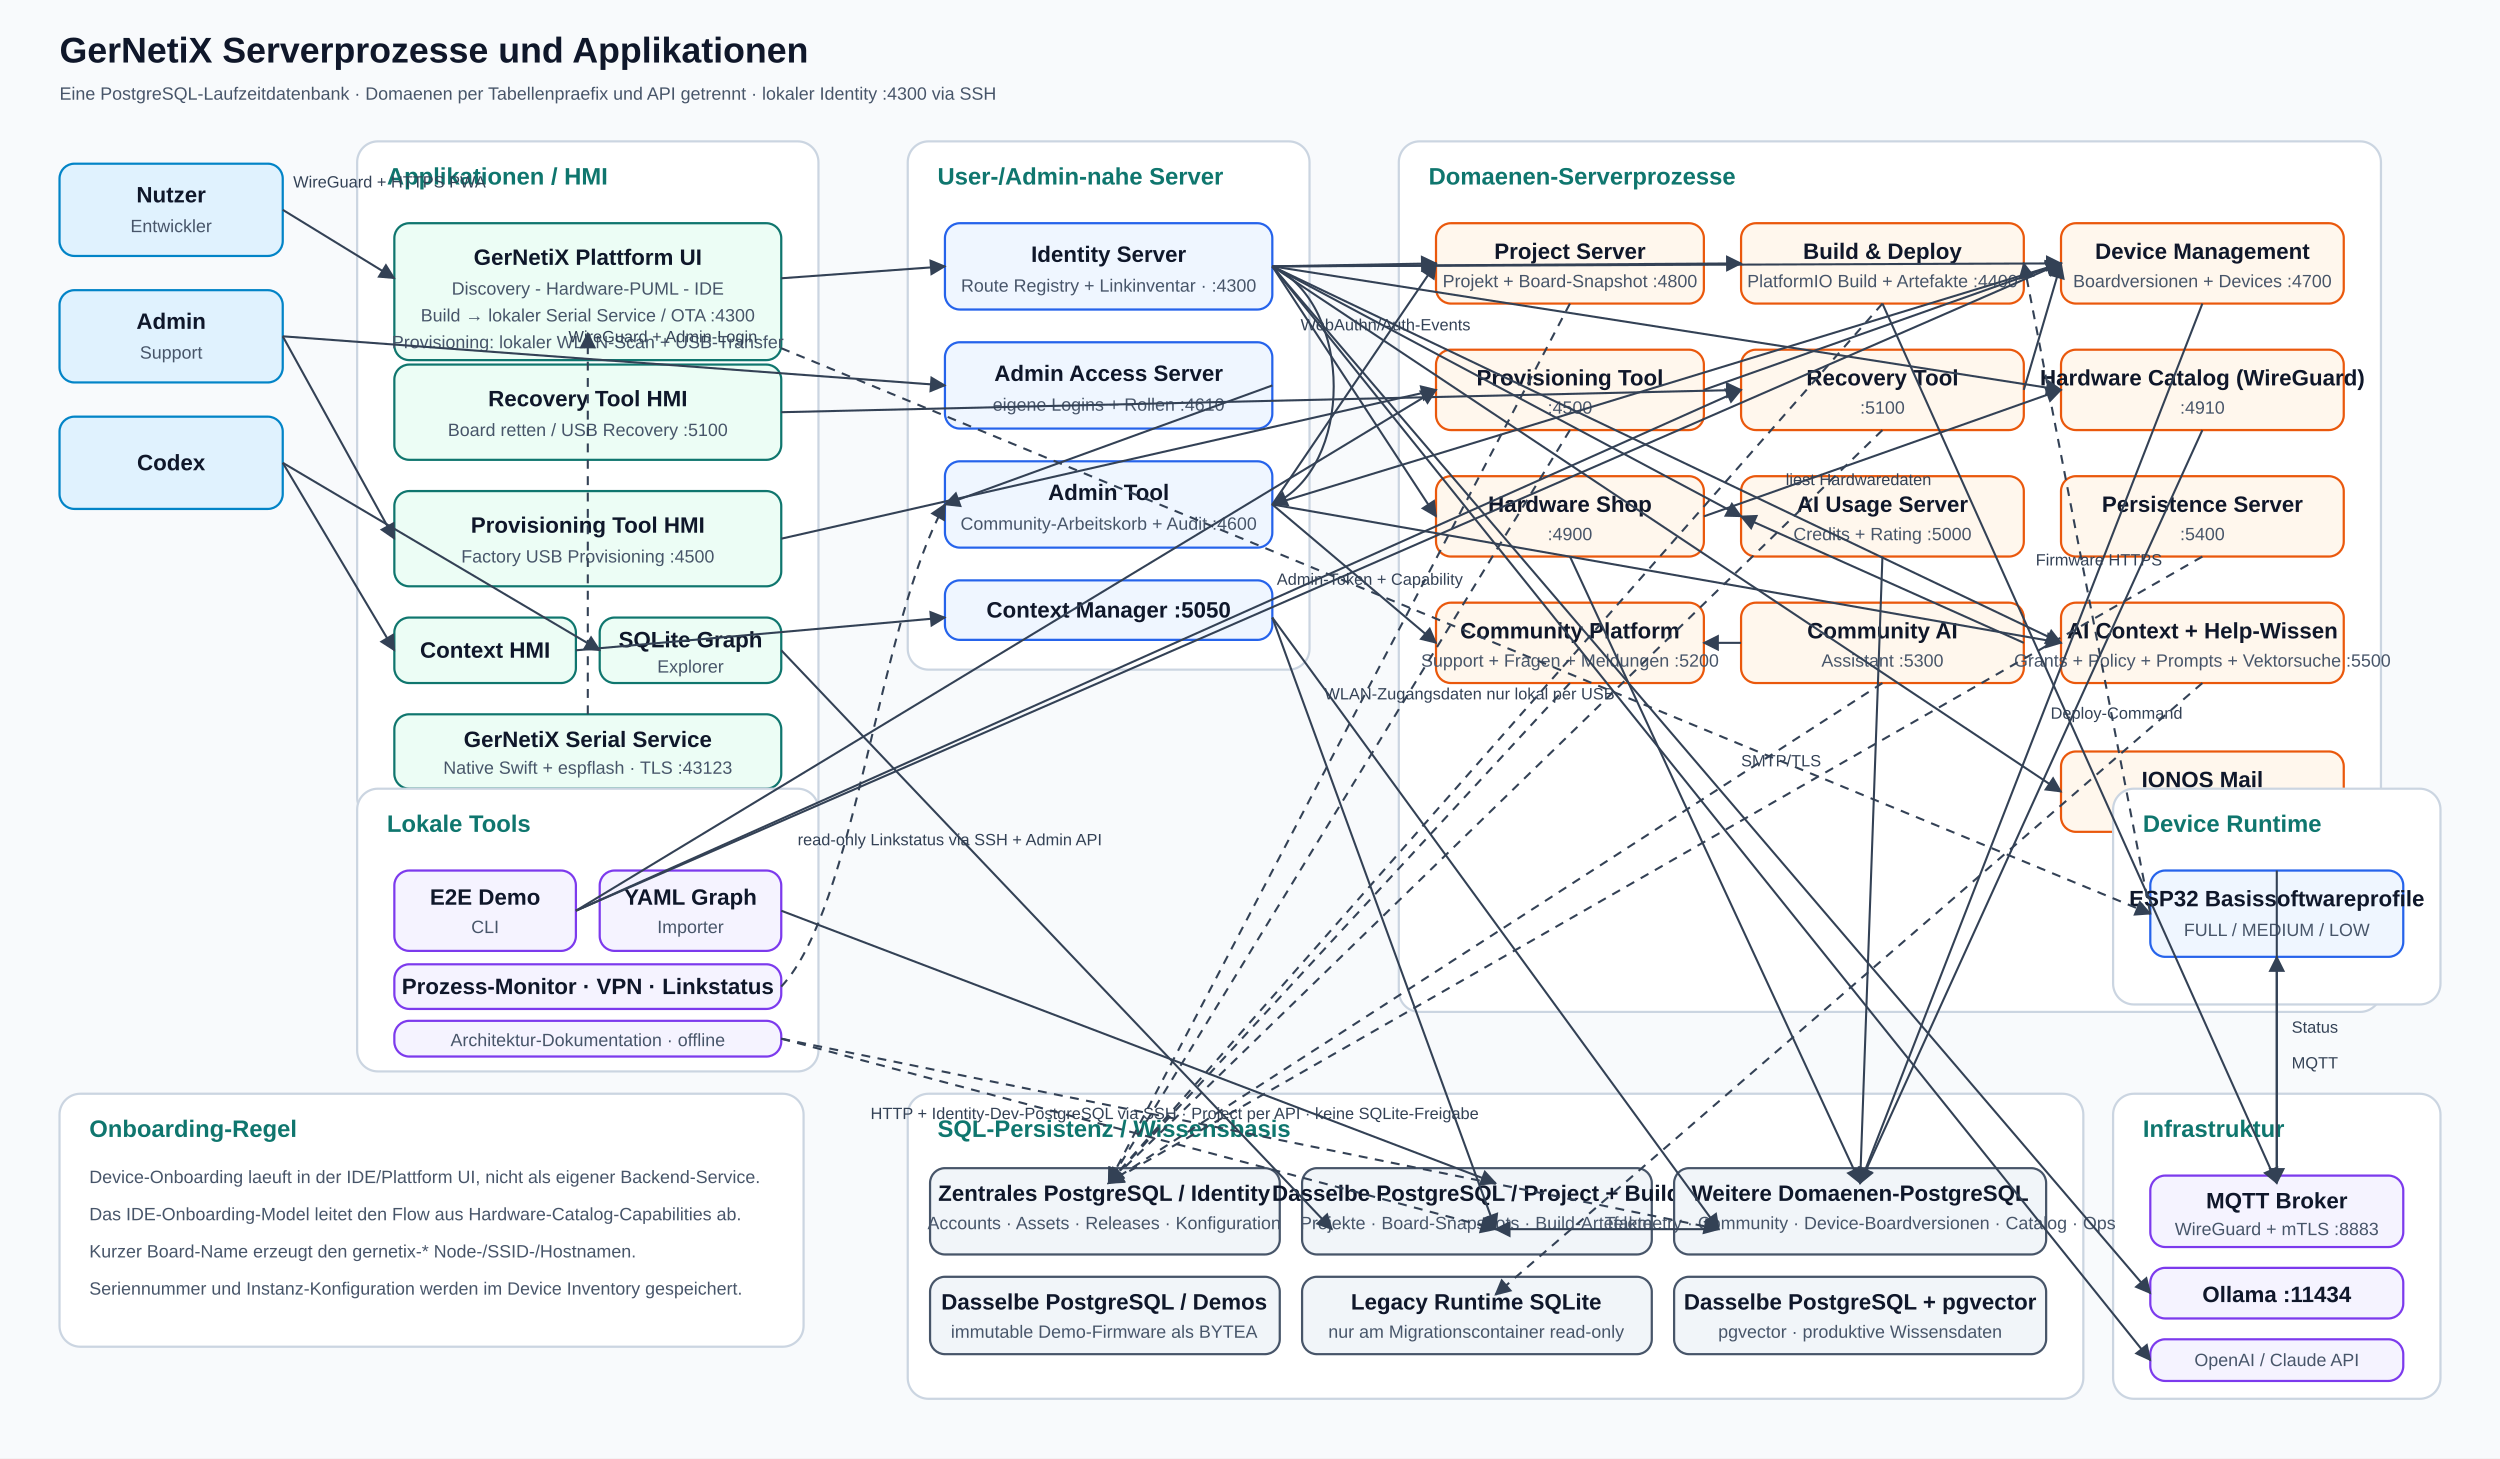
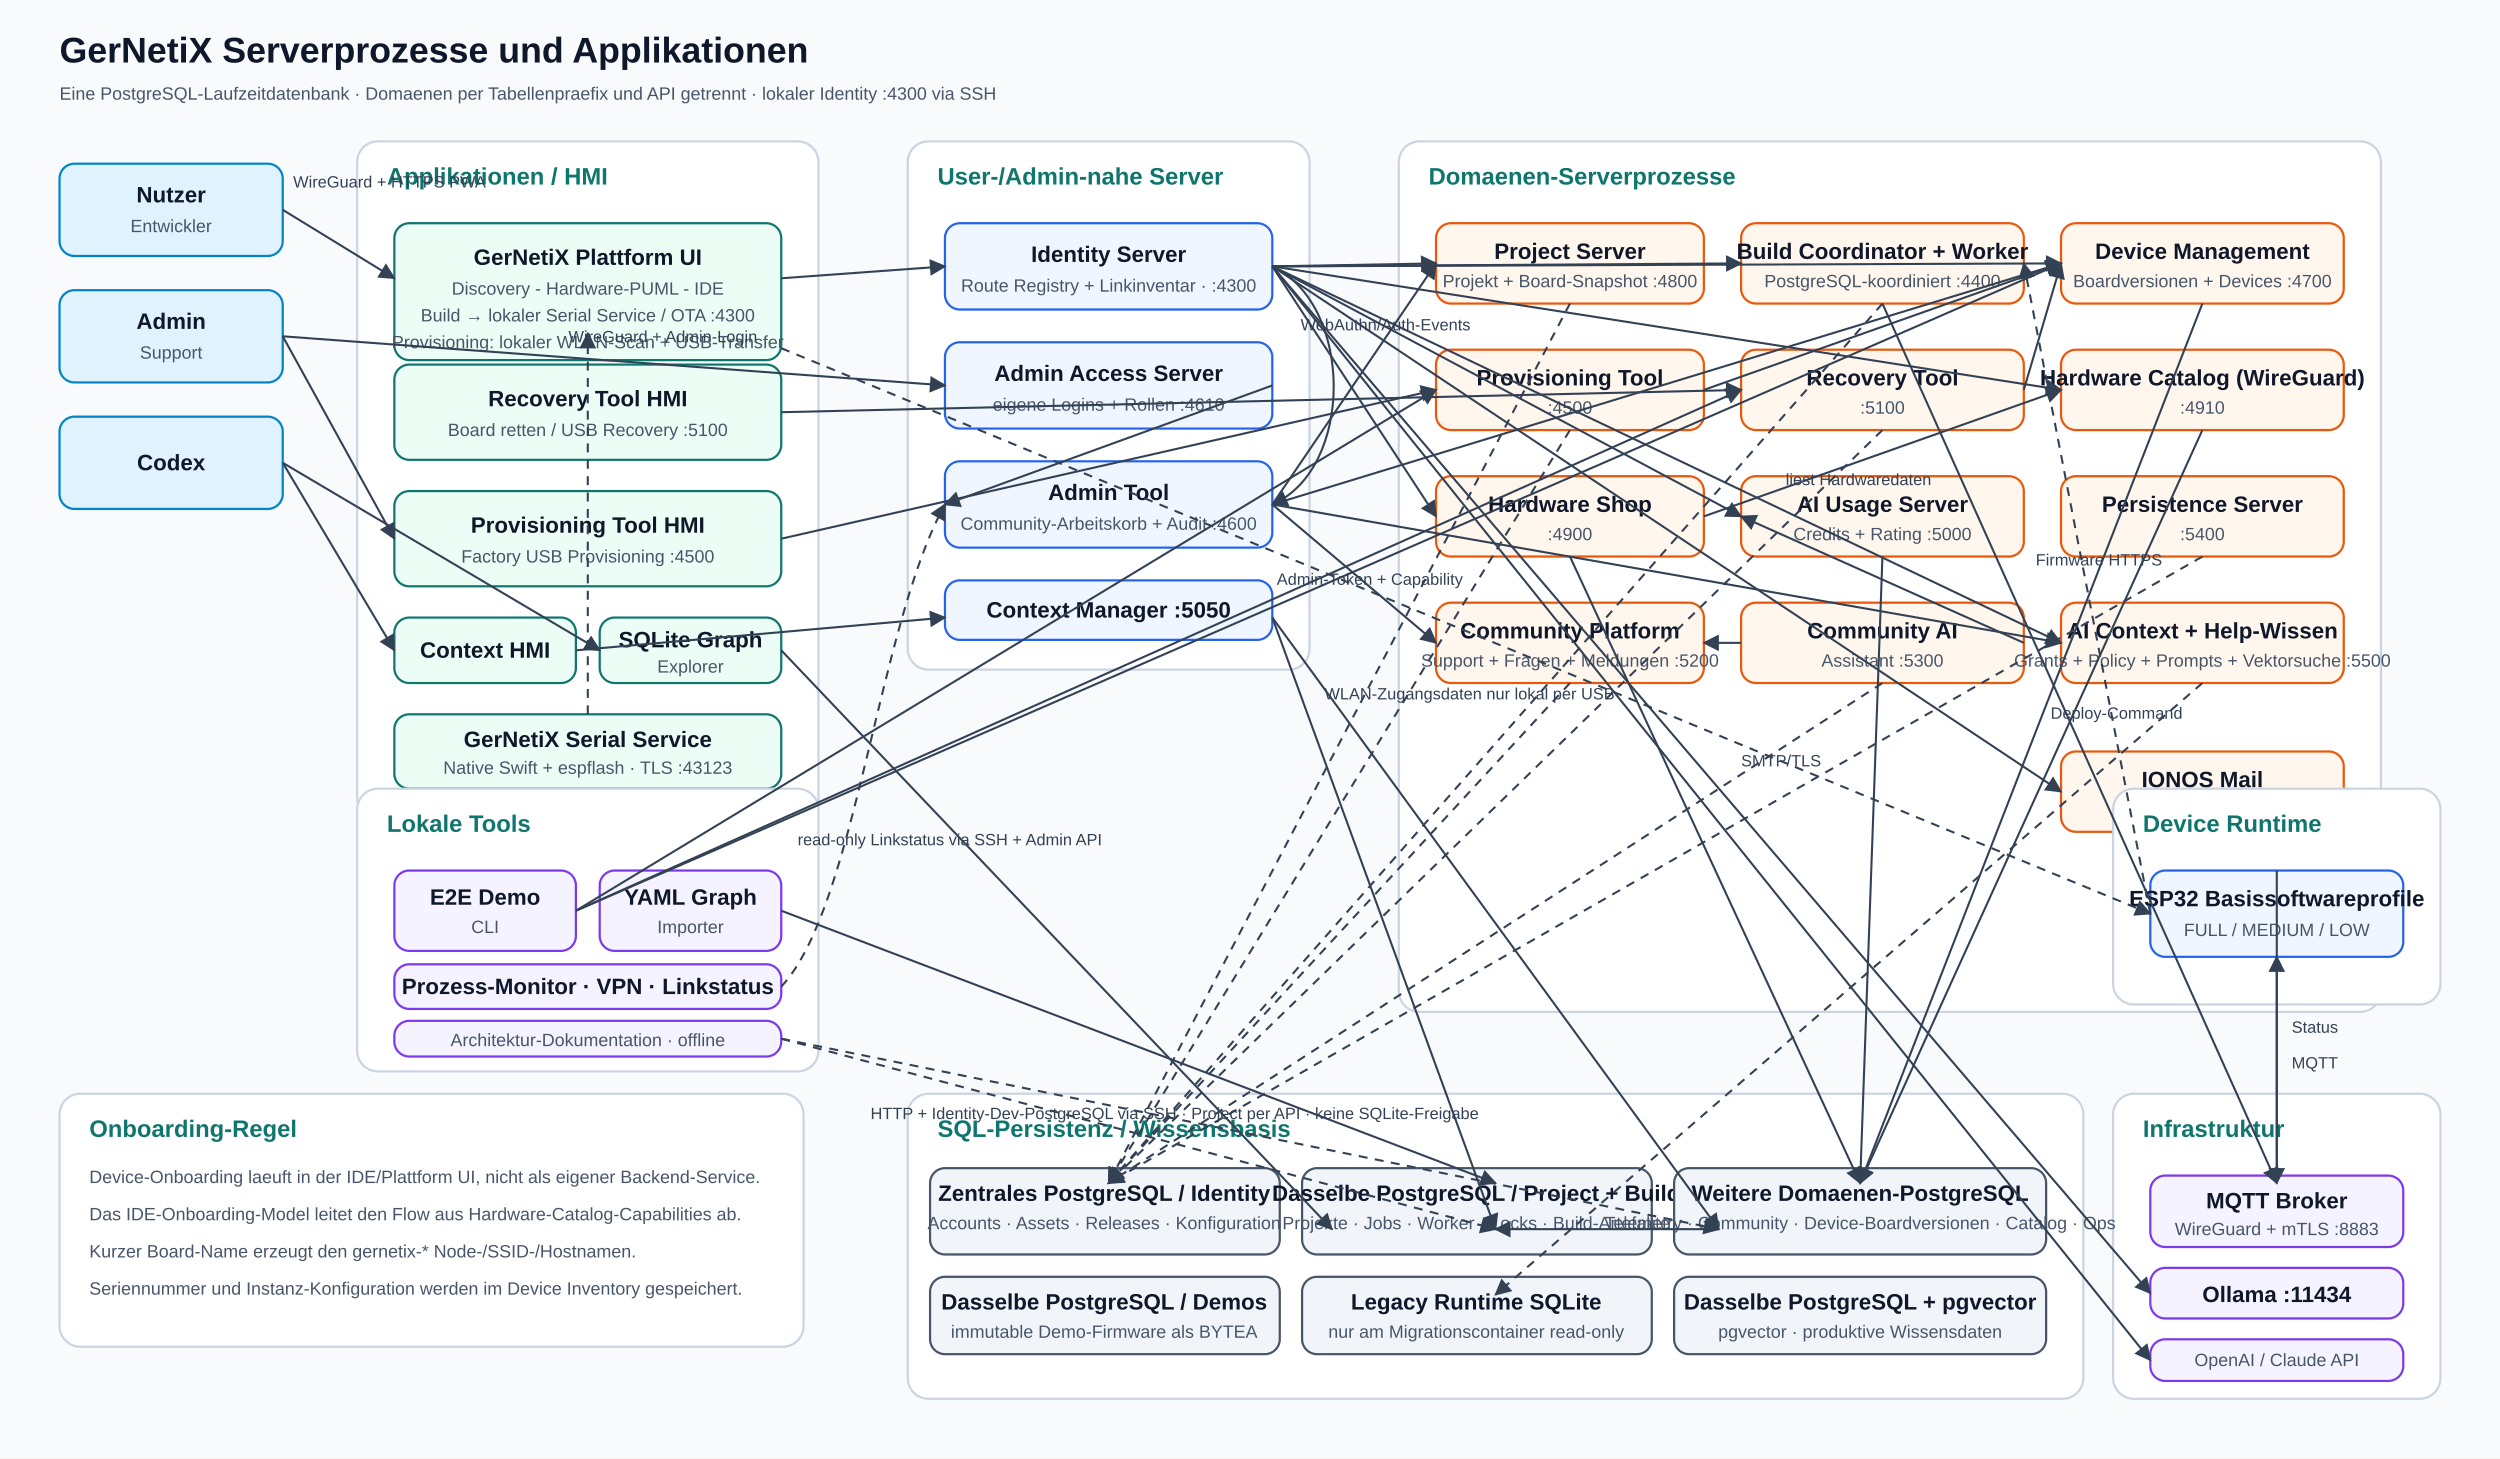
<svg xmlns="http://www.w3.org/2000/svg" width="1680" height="980" viewBox="0 0 1680 980" role="img" aria-labelledby="title desc">
  <defs>
    <marker id="arrow" viewBox="0 0 10 10" refX="9" refY="5" markerWidth="8" markerHeight="8" orient="auto-start-reverse">
      <path d="M 0 0 L 10 5 L 0 10 z" fill="#334155" />
    </marker>
    <style>
      .bg { fill: #f8fafc; }
      .cluster { fill: #ffffff; stroke: #cbd5e1; stroke-width: 1.5; rx: 14; }
      .clusterTitle { fill: #0f766e; font: 700 16px Segoe UI, Arial, sans-serif; }
      .node { fill: #ffffff; stroke: #94a3b8; stroke-width: 1.5; rx: 10; }
      .app { fill: #ecfdf5; stroke: #0f766e; }
      .edge { fill: #eff6ff; stroke: #2563eb; }
      .domain { fill: #fff7ed; stroke: #ea580c; }
      .tool { fill: #f5f3ff; stroke: #7c3aed; }
      .store { fill: #f1f5f9; stroke: #475569; }
      .actor { fill: #e0f2fe; stroke: #0284c7; }
      .titleText { fill: #0f172a; font: 700 15px Segoe UI, Arial, sans-serif; }
      .smallText { fill: #475569; font: 12px Segoe UI, Arial, sans-serif; }
      .label { fill: #334155; font: 11px Segoe UI, Arial, sans-serif; }
      .line { fill: none; stroke: #334155; stroke-width: 1.4; marker-end: url(#arrow); }
      .dashed { stroke-dasharray: 6 5; }
    </style>
  </defs>
  <rect class="bg" width="1680" height="980" />
  <text x="40" y="42" class="titleText" style="font-size:24px">GerNetiX Serverprozesse und Applikationen</text>
  <text x="40" y="67" class="smallText">Eine PostgreSQL-Laufzeitdatenbank · Domaenen per Tabellenpraefix und API getrennt · lokaler Identity :4300 via SSH</text>
  <g id="actors">
    <rect class="node actor" x="40" y="110" width="150" height="62" rx="10" />
    <text class="titleText" x="115" y="136" text-anchor="middle">Nutzer</text>
    <text class="smallText" x="115" y="156" text-anchor="middle">Entwickler</text>
    <rect class="node actor" x="40" y="195" width="150" height="62" rx="10" />
    <text class="titleText" x="115" y="221" text-anchor="middle">Admin</text>
    <text class="smallText" x="115" y="241" text-anchor="middle">Support</text>
    <rect class="node actor" x="40" y="280" width="150" height="62" rx="10" />
    <text class="titleText" x="115" y="316" text-anchor="middle">Codex</text>
  </g>
  <g id="applications">
    <rect class="cluster" x="240" y="95" width="310" height="455" rx="14" />
    <text class="clusterTitle" x="260" y="124">Applikationen / HMI</text>
    <rect class="node app" x="265" y="150" width="260" height="92" rx="10" />
    <text class="titleText" x="395" y="178" text-anchor="middle">GerNetiX Plattform UI</text>
    <text class="smallText" x="395" y="198" text-anchor="middle">Discovery - Hardware-PUML - IDE</text>
    <text class="smallText" x="395" y="216" text-anchor="middle">Build → lokaler Serial Service / OTA :4300</text>
    <text class="smallText" x="395" y="234" text-anchor="middle">Provisioning: lokaler WLAN-Scan + USB-Transfer</text>
    <rect class="node app" x="265" y="245" width="260" height="64" rx="10" />
    <text class="titleText" x="395" y="273" text-anchor="middle">Recovery Tool HMI</text>
    <text class="smallText" x="395" y="293" text-anchor="middle">Board retten / USB Recovery :5100</text>
    <rect class="node app" x="265" y="330" width="260" height="64" rx="10" />
    <text class="titleText" x="395" y="358" text-anchor="middle">Provisioning Tool HMI</text>
    <text class="smallText" x="395" y="378" text-anchor="middle">Factory USB Provisioning :4500</text>
    <rect class="node app" x="265" y="415" width="122" height="44" rx="10" />
    <text class="titleText" x="326" y="442" text-anchor="middle">Context HMI</text>
    <rect class="node app" x="403" y="415" width="122" height="44" rx="10" />
    <text class="titleText" x="464" y="435" text-anchor="middle">SQLite Graph</text>
    <text class="smallText" x="464" y="452" text-anchor="middle">Explorer</text>
    <rect class="node app" x="265" y="480" width="260" height="50" rx="10" />
    <text class="titleText" x="395" y="502" text-anchor="middle">GerNetiX Serial Service</text>
    <text class="smallText" x="395" y="520" text-anchor="middle">Native Swift + espflash · TLS :43123</text>
  </g>
  <g id="edgeServices">
    <rect class="cluster" x="610" y="95" width="270" height="355" rx="14" />
    <text class="clusterTitle" x="630" y="124">User-/Admin-nahe Server</text>
    <rect class="node edge" x="635" y="150" width="220" height="58" rx="10" />
    <text class="titleText" x="745" y="176" text-anchor="middle">Identity Server</text>
    <text class="smallText" x="745" y="196" text-anchor="middle">Route Registry + Linkinventar · :4300</text>
    <rect class="node edge" x="635" y="230" width="220" height="58" rx="10" />
    <text class="titleText" x="745" y="256" text-anchor="middle">Admin Access Server</text>
    <text class="smallText" x="745" y="276" text-anchor="middle">eigene Logins + Rollen :4610</text>
    <rect class="node edge" x="635" y="310" width="220" height="58" rx="10" />
    <text class="titleText" x="745" y="336" text-anchor="middle">Admin Tool</text>
    <text class="smallText" x="745" y="356" text-anchor="middle">Community-Arbeitskorb + Audit :4600</text>
    <rect class="node edge" x="635" y="390" width="220" height="40" rx="10" />
    <text class="titleText" x="745" y="415" text-anchor="middle">Context Manager :5050</text>
  </g>
  <g id="domainServices">
    <rect class="cluster" x="940" y="95" width="660" height="585" rx="14" />
    <text class="clusterTitle" x="960" y="124">Domaenen-Serverprozesse</text>
    <rect class="node domain" x="965" y="150" width="180" height="54" rx="10" />
    <text class="titleText" x="1055" y="174" text-anchor="middle">Project Server</text>
    <text class="smallText" x="1055" y="193" text-anchor="middle">Projekt + Board-Snapshot :4800</text>
    <rect class="node domain" x="1170" y="150" width="190" height="54" rx="10" />
-     <text class="titleText" x="1265" y="174" text-anchor="middle">Build &amp; Deploy</text>
-     <text class="smallText" x="1265" y="193" text-anchor="middle">PlatformIO Build + Artefakte :4400</text>
+     <text class="titleText" x="1265" y="174" text-anchor="middle">Build Coordinator + Worker</text>
+     <text class="smallText" x="1265" y="193" text-anchor="middle">PostgreSQL-koordiniert :4400</text>
    <rect class="node domain" x="1385" y="150" width="190" height="54" rx="10" />
    <text class="titleText" x="1480" y="174" text-anchor="middle">Device Management</text>
    <text class="smallText" x="1480" y="193" text-anchor="middle">Boardversionen + Devices :4700</text>
    <rect class="node domain" x="965" y="235" width="180" height="54" rx="10" />
    <text class="titleText" x="1055" y="259" text-anchor="middle">Provisioning Tool</text>
    <text class="smallText" x="1055" y="278" text-anchor="middle">:4500</text>
    <rect class="node domain" x="1170" y="235" width="190" height="54" rx="10" />
    <text class="titleText" x="1265" y="259" text-anchor="middle">Recovery Tool</text>
    <text class="smallText" x="1265" y="278" text-anchor="middle">:5100</text>
    <rect class="node domain" x="1385" y="235" width="190" height="54" rx="10" />
    <text class="titleText" x="1480" y="259" text-anchor="middle">Hardware Catalog (WireGuard)</text>
    <text class="smallText" x="1480" y="278" text-anchor="middle">:4910</text>
    <rect class="node domain" x="965" y="320" width="180" height="54" rx="10" />
    <text class="titleText" x="1055" y="344" text-anchor="middle">Hardware Shop</text>
    <text class="smallText" x="1055" y="363" text-anchor="middle">:4900</text>
    <rect class="node domain" x="1170" y="320" width="190" height="54" rx="10" />
    <text class="titleText" x="1265" y="344" text-anchor="middle">AI Usage Server</text>
    <text class="smallText" x="1265" y="363" text-anchor="middle">Credits + Rating :5000</text>
    <rect class="node domain" x="1385" y="320" width="190" height="54" rx="10" />
    <text class="titleText" x="1480" y="344" text-anchor="middle">Persistence Server</text>
    <text class="smallText" x="1480" y="363" text-anchor="middle">:5400</text>
    <rect class="node domain" x="965" y="405" width="180" height="54" rx="10" />
    <text class="titleText" x="1055" y="429" text-anchor="middle">Community Platform</text>
    <text class="smallText" x="1055" y="448" text-anchor="middle">Support + Fragen + Meldungen :5200</text>
    <rect class="node domain" x="1170" y="405" width="190" height="54" rx="10" />
    <text class="titleText" x="1265" y="429" text-anchor="middle">Community AI</text>
    <text class="smallText" x="1265" y="448" text-anchor="middle">Assistant :5300</text>
    <rect class="node domain" x="1385" y="405" width="190" height="54" rx="10" />
    <text class="titleText" x="1480" y="429" text-anchor="middle">AI Context + Help-Wissen</text>
    <text class="smallText" x="1480" y="448" text-anchor="middle">Grants + Policy + Prompts + Vektorsuche :5500</text>
    <rect class="node domain" x="1385" y="505" width="190" height="54" rx="10" />
    <text class="titleText" x="1480" y="529" text-anchor="middle">IONOS Mail</text>
    <text class="smallText" x="1480" y="548" text-anchor="middle">SMTP/TLS</text>
  </g>
  <g id="tools">
    <rect class="cluster" x="240" y="530" width="310" height="190" rx="14" />
    <text class="clusterTitle" x="260" y="559">Lokale Tools</text>
    <rect class="node tool" x="265" y="585" width="122" height="54" rx="10" />
    <text class="titleText" x="326" y="608" text-anchor="middle">E2E Demo</text>
    <text class="smallText" x="326" y="627" text-anchor="middle">CLI</text>
    <rect class="node tool" x="403" y="585" width="122" height="54" rx="10" />
    <text class="titleText" x="464" y="608" text-anchor="middle">YAML Graph</text>
    <text class="smallText" x="464" y="627" text-anchor="middle">Importer</text>
    <rect class="node tool" x="265" y="648" width="260" height="30" rx="10" />
    <text class="titleText" x="395" y="668" text-anchor="middle">Prozess-Monitor · VPN · Linkstatus</text>
    <rect class="node tool" x="265" y="686" width="260" height="24" rx="10" />
    <text class="smallText" x="395" y="703" text-anchor="middle">Architektur-Dokumentation · offline</text>
  </g>
  <g id="deviceRuntime">
    <rect class="cluster" x="1420" y="530" width="220" height="145" rx="14" />
    <text class="clusterTitle" x="1440" y="559">Device Runtime</text>
    <rect class="node edge" x="1445" y="585" width="170" height="58" rx="10" />
    <text class="titleText" x="1530" y="609" text-anchor="middle">ESP32 Basissoftwareprofile</text>
    <text class="smallText" x="1530" y="629" text-anchor="middle">FULL / MEDIUM / LOW</text>
  </g>
  <g id="platformInfrastructure">
    <rect class="cluster" x="1420" y="735" width="220" height="205" rx="14" />
    <text class="clusterTitle" x="1440" y="764">Infrastruktur</text>
    <rect class="node tool" x="1445" y="790" width="170" height="48" rx="10" />
    <text class="titleText" x="1530" y="812" text-anchor="middle">MQTT Broker</text>
    <text class="smallText" x="1530" y="830" text-anchor="middle">WireGuard + mTLS :8883</text>
    <rect class="node tool" x="1445" y="852" width="170" height="34" rx="10" />
    <text class="titleText" x="1530" y="875" text-anchor="middle">Ollama :11434</text>
    <rect class="node tool" x="1445" y="900" width="170" height="28" rx="10" />
    <text class="smallText" x="1530" y="918" text-anchor="middle">OpenAI / Claude API</text>
  </g>
  <g id="storage">
    <rect class="cluster" x="610" y="735" width="790" height="205" rx="14" />
    <text class="clusterTitle" x="630" y="764">SQL-Persistenz / Wissensbasis</text>
    <rect class="node store" x="625" y="785" width="235" height="58" rx="10" />
    <text class="titleText" x="742" y="807" text-anchor="middle">Zentrales PostgreSQL / Identity</text>
    <text class="smallText" x="742" y="826" text-anchor="middle">Accounts · Assets · Releases · Konfiguration</text>
    <rect class="node store" x="875" y="785" width="235" height="58" rx="10" />
    <text class="titleText" x="992" y="807" text-anchor="middle">Dasselbe PostgreSQL / Project + Build</text>
-     <text class="smallText" x="992" y="826" text-anchor="middle">Projekte · Board-Snapshots · Build-Artefakte</text>
+     <text class="smallText" x="992" y="826" text-anchor="middle">Projekte · Jobs · Worker · Locks · Build-Artefakte</text>
    <rect class="node store" x="1125" y="785" width="250" height="58" rx="10" />
    <text class="titleText" x="1250" y="807" text-anchor="middle">Weitere Domaenen-PostgreSQL</text>
    <text class="smallText" x="1250" y="826" text-anchor="middle">Telemetry · Community · Device-Boardversionen · Catalog · Ops</text>
    <rect class="node store" x="625" y="858" width="235" height="52" rx="10" />
    <text class="titleText" x="742" y="880" text-anchor="middle">Dasselbe PostgreSQL / Demos</text>
    <text class="smallText" x="742" y="899" text-anchor="middle">immutable Demo-Firmware als BYTEA</text>
    <rect class="node store" x="875" y="858" width="235" height="52" rx="10" />
    <text class="titleText" x="992" y="880" text-anchor="middle">Legacy Runtime SQLite</text>
    <text class="smallText" x="992" y="899" text-anchor="middle">nur am Migrationscontainer read-only</text>
    <rect class="node store" x="1125" y="858" width="250" height="52" rx="10" />
    <text class="titleText" x="1250" y="880" text-anchor="middle">Dasselbe PostgreSQL + pgvector</text>
    <text class="smallText" x="1250" y="899" text-anchor="middle">pgvector · produktive Wissensdaten</text>
  </g>
  <path class="line" d="M 190 141 L 265 187" />
  <text class="label" x="197" y="126">WireGuard + HTTPS PWA</text>
  <path class="line" d="M 190 226 L 265 362" />
  <path class="line" d="M 190 226 L 635 259" />
  <text class="label" x="382" y="230">WireGuard + Admin-Login</text>
  <path class="line" d="M 190 311 L 265 437" />
  <path class="line" d="M 190 311 L 403 437" />
  <path class="line" d="M 525 187 L 635 179" />
  <path class="line dashed" d="M 525 234 L 1445 614" />
  <text class="label" x="890" y="470">WLAN-Zugangsdaten nur lokal per USB</text>
  <path class="line dashed" d="M 395 480 L 395 224" />
  <path class="line" d="M 525 277 L 1170 262" />
  <path class="line" d="M 525 362 L 965 262" />
  <path class="line" d="M 387 437 L 635 415" />
  <path class="line" d="M 525 437 L 895 826" />
  <path class="line" d="M 855 179 L 965 177" />
  <path class="line" d="M 855 179 L 1170 177" />
  <path class="line" d="M 855 179 L 1385 177" />
  <path class="line" d="M 855 179 L 1385 262" />
  <path class="line" d="M 855 179 L 965 347" />
  <path class="line" d="M 855 179 L 1170 347" />
  <path class="line" d="M 855 179 L 1385 432" />
  <path class="line" d="M 855 179 L 1385 532" />
  <text class="label" x="1170" y="515">SMTP/TLS</text>
  <path class="line" d="M 855 179 C 910 205, 910 315, 855 339" />
  <text class="label" x="874" y="222">WebAuthn/Auth-Events</text>
  <path class="line" d="M 855 179 L 1445 869" />
  <path class="line" d="M 855 179 L 1445 914" />
  <path class="line" d="M 855 259 L 635 339" />
  <path class="line dashed" d="M 525 663 C 575 610, 590 420, 635 339" />
  <text class="label" x="536" y="568">read-only Linkstatus via SSH + Admin API</text>
  <path class="line" d="M 855 339 L 1385 177" />
  <path class="line" d="M 855 339 L 965 177" />
  <path class="line" d="M 855 339 L 965 432" />
  <text class="label" x="858" y="393">Admin-Token + Capability</text>
  <path class="line" d="M 855 339 L 1385 432" />
  <path class="line" d="M 855 415 L 1155 826" />
  <path class="line" d="M 855 415 L 1005 826" />
  <path class="line" d="M 1145 347 L 1385 262" />
  <text class="label" x="1200" y="326">liest Hardwaredaten</text>
  <path class="line" d="M 1145 262 L 1385 177" />
  <path class="line" d="M 1360 262 L 1385 177" />
  <path class="line" d="M 1360 432 L 1170 347" />
  <path class="line" d="M 1170 432 L 1145 432" />
  <path class="line" d="M 1265 204 L 1530 795" />
  <text class="label" x="1378" y="483">Deploy-Command</text>
  <path class="line" d="M 1530 795 L 1530 643" />
  <text class="label" x="1540" y="718">MQTT</text>
  <path class="line" d="M 1530 585 L 1530 795" />
  <text class="label" x="1540" y="694">Status</text>
  <path class="line dashed" d="M 1445 614 L 1360 177" />
  <text class="label" x="1368" y="380">Firmware HTTPS</text>
  <path class="line dashed" d="M 1055 204 L 745 795" />
  <path class="line dashed" d="M 1265 204 L 745 795" />
  <path class="line" d="M 1480 204 L 1250 795" />
  <path class="line dashed" d="M 1055 289 L 745 795" />
  <path class="line dashed" d="M 1265 289 L 745 795" />
  <path class="line" d="M 1480 289 L 1250 795" />
  <path class="line" d="M 1055 374 L 1250 795" />
  <path class="line" d="M 1265 374 L 1250 795" />
  <path class="line dashed" d="M 1480 374 L 745 795" />
  <path class="line dashed" d="M 1055 459 L 745 795" />
  <path class="line dashed" d="M 1265 459 L 745 795" />
  <path class="line dashed" d="M 1480 459 L 1005 870" />
  <path class="line" d="M 387 612 L 965 262" />
  <path class="line" d="M 387 612 L 1170 262" />
  <path class="line" d="M 387 612 L 1385 177" />
  <path class="line" d="M 525 612 L 1005 795" />
  <path class="line dashed" d="M 525 698 L 1005 826" />
  <path class="line dashed" d="M 525 698 L 1155 826" />
  <text class="label" x="585" y="752">HTTP + Identity-Dev-PostgreSQL via SSH · Project per API · keine SQLite-Freigabe</text>
  <path class="line" d="M 1155 826 L 1005 826" />
  <g id="legend">
    <rect class="cluster" x="40" y="735" width="500" height="170" rx="14" />
    <text class="clusterTitle" x="60" y="764">Onboarding-Regel</text>
    <text class="smallText" x="60" y="795">Device-Onboarding laeuft in der IDE/Plattform UI, nicht als eigener Backend-Service.</text>
    <text class="smallText" x="60" y="820">Das IDE-Onboarding-Model leitet den Flow aus Hardware-Catalog-Capabilities ab.</text>
    <text class="smallText" x="60" y="845">Kurzer Board-Name erzeugt den gernetix-* Node-/SSID-/Hostnamen.</text>
    <text class="smallText" x="60" y="870">Seriennummer und Instanz-Konfiguration werden im Device Inventory gespeichert.</text>
  </g>
</svg>
